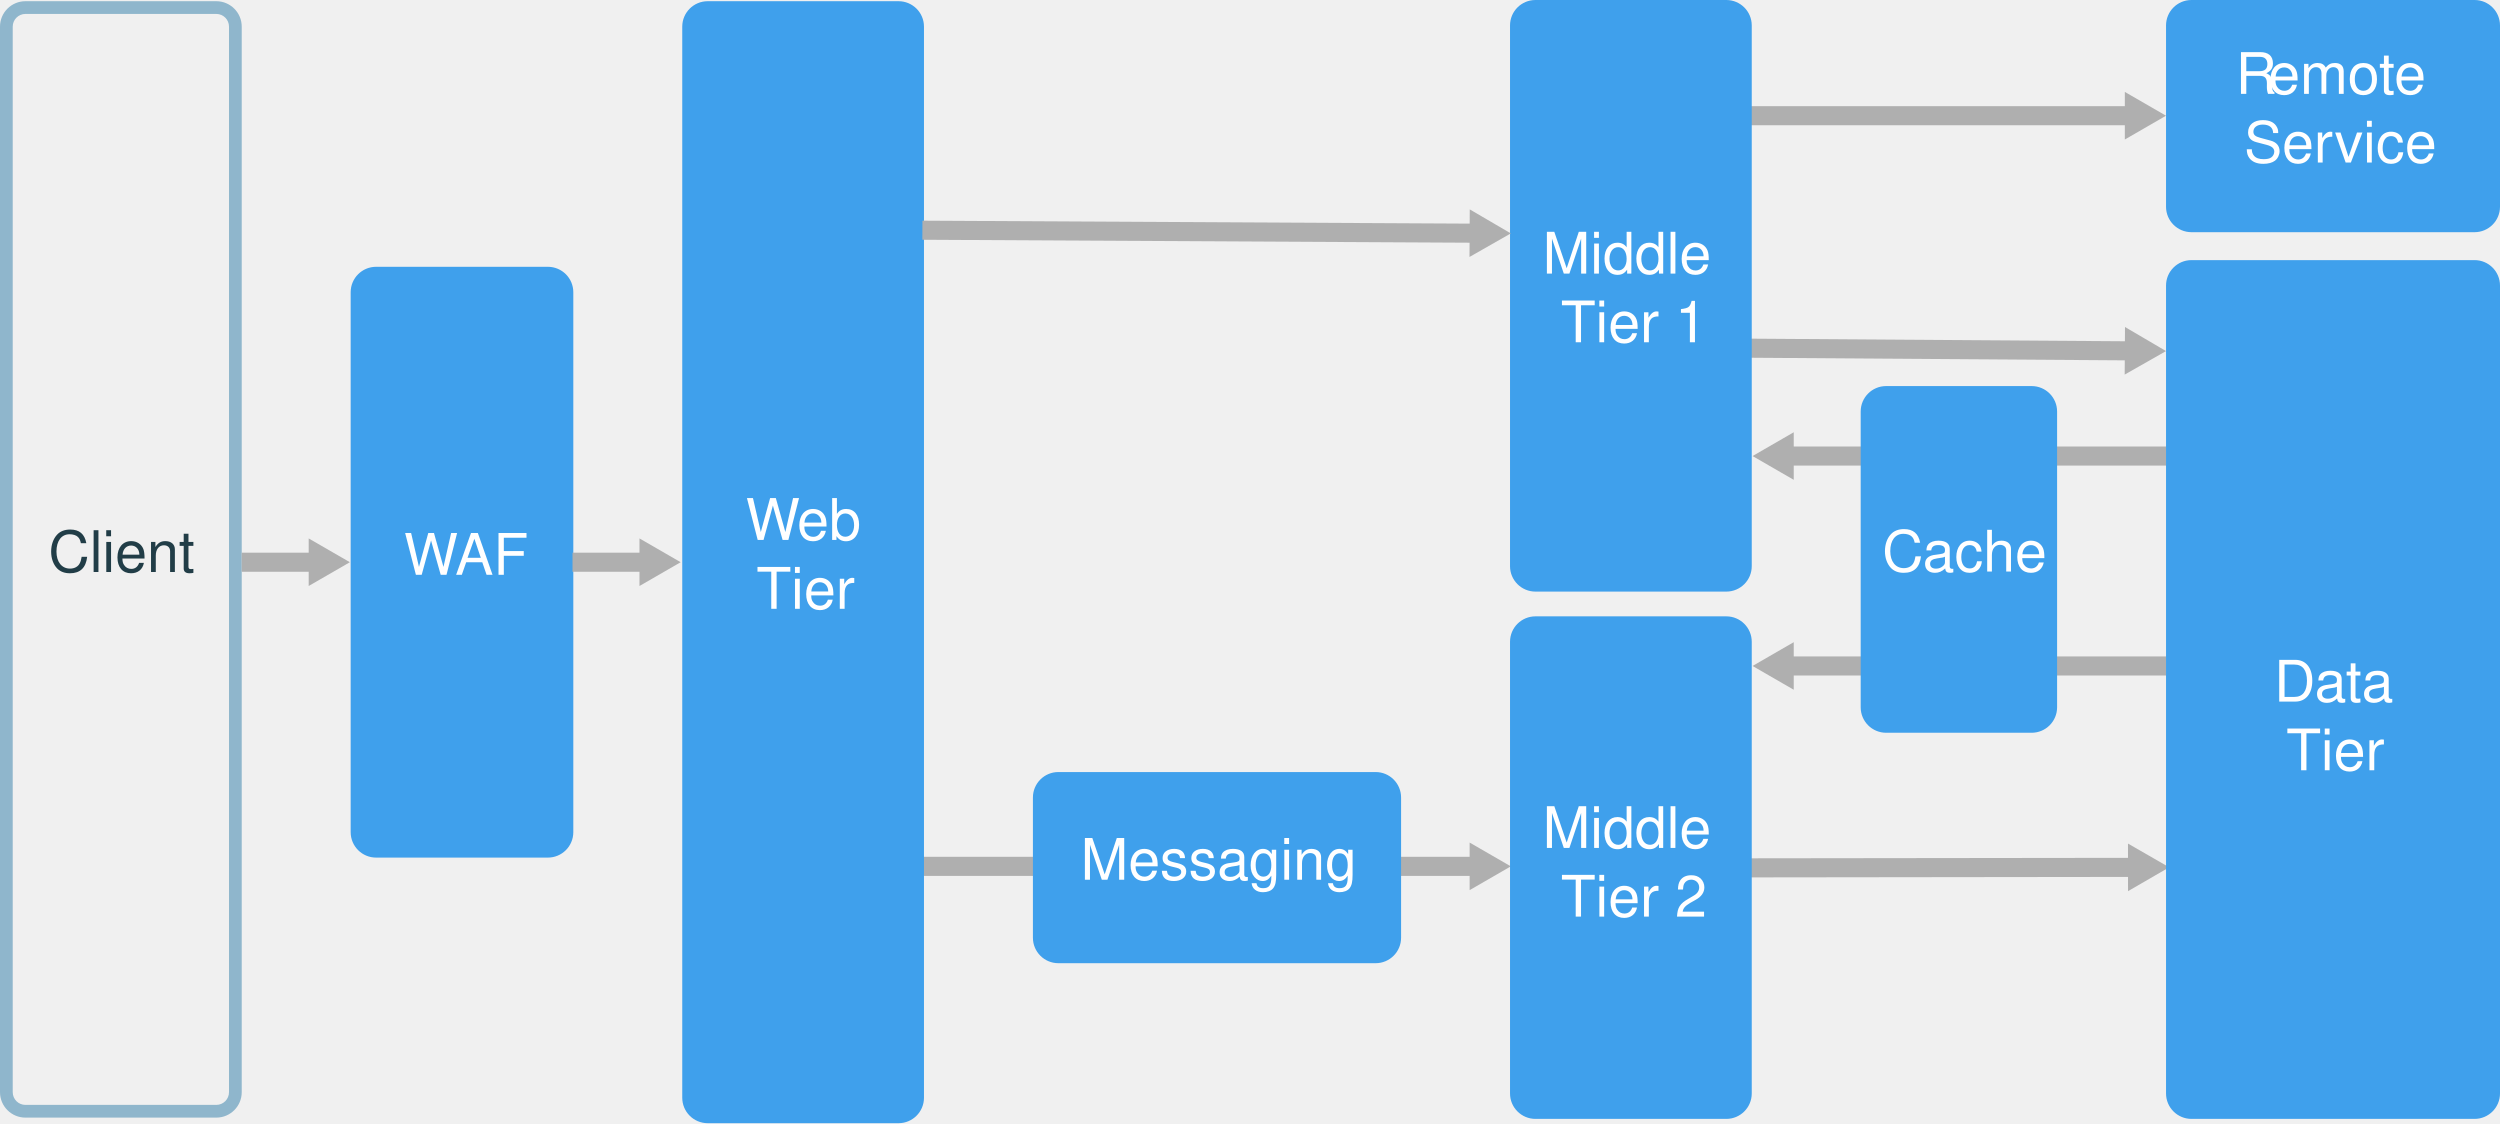
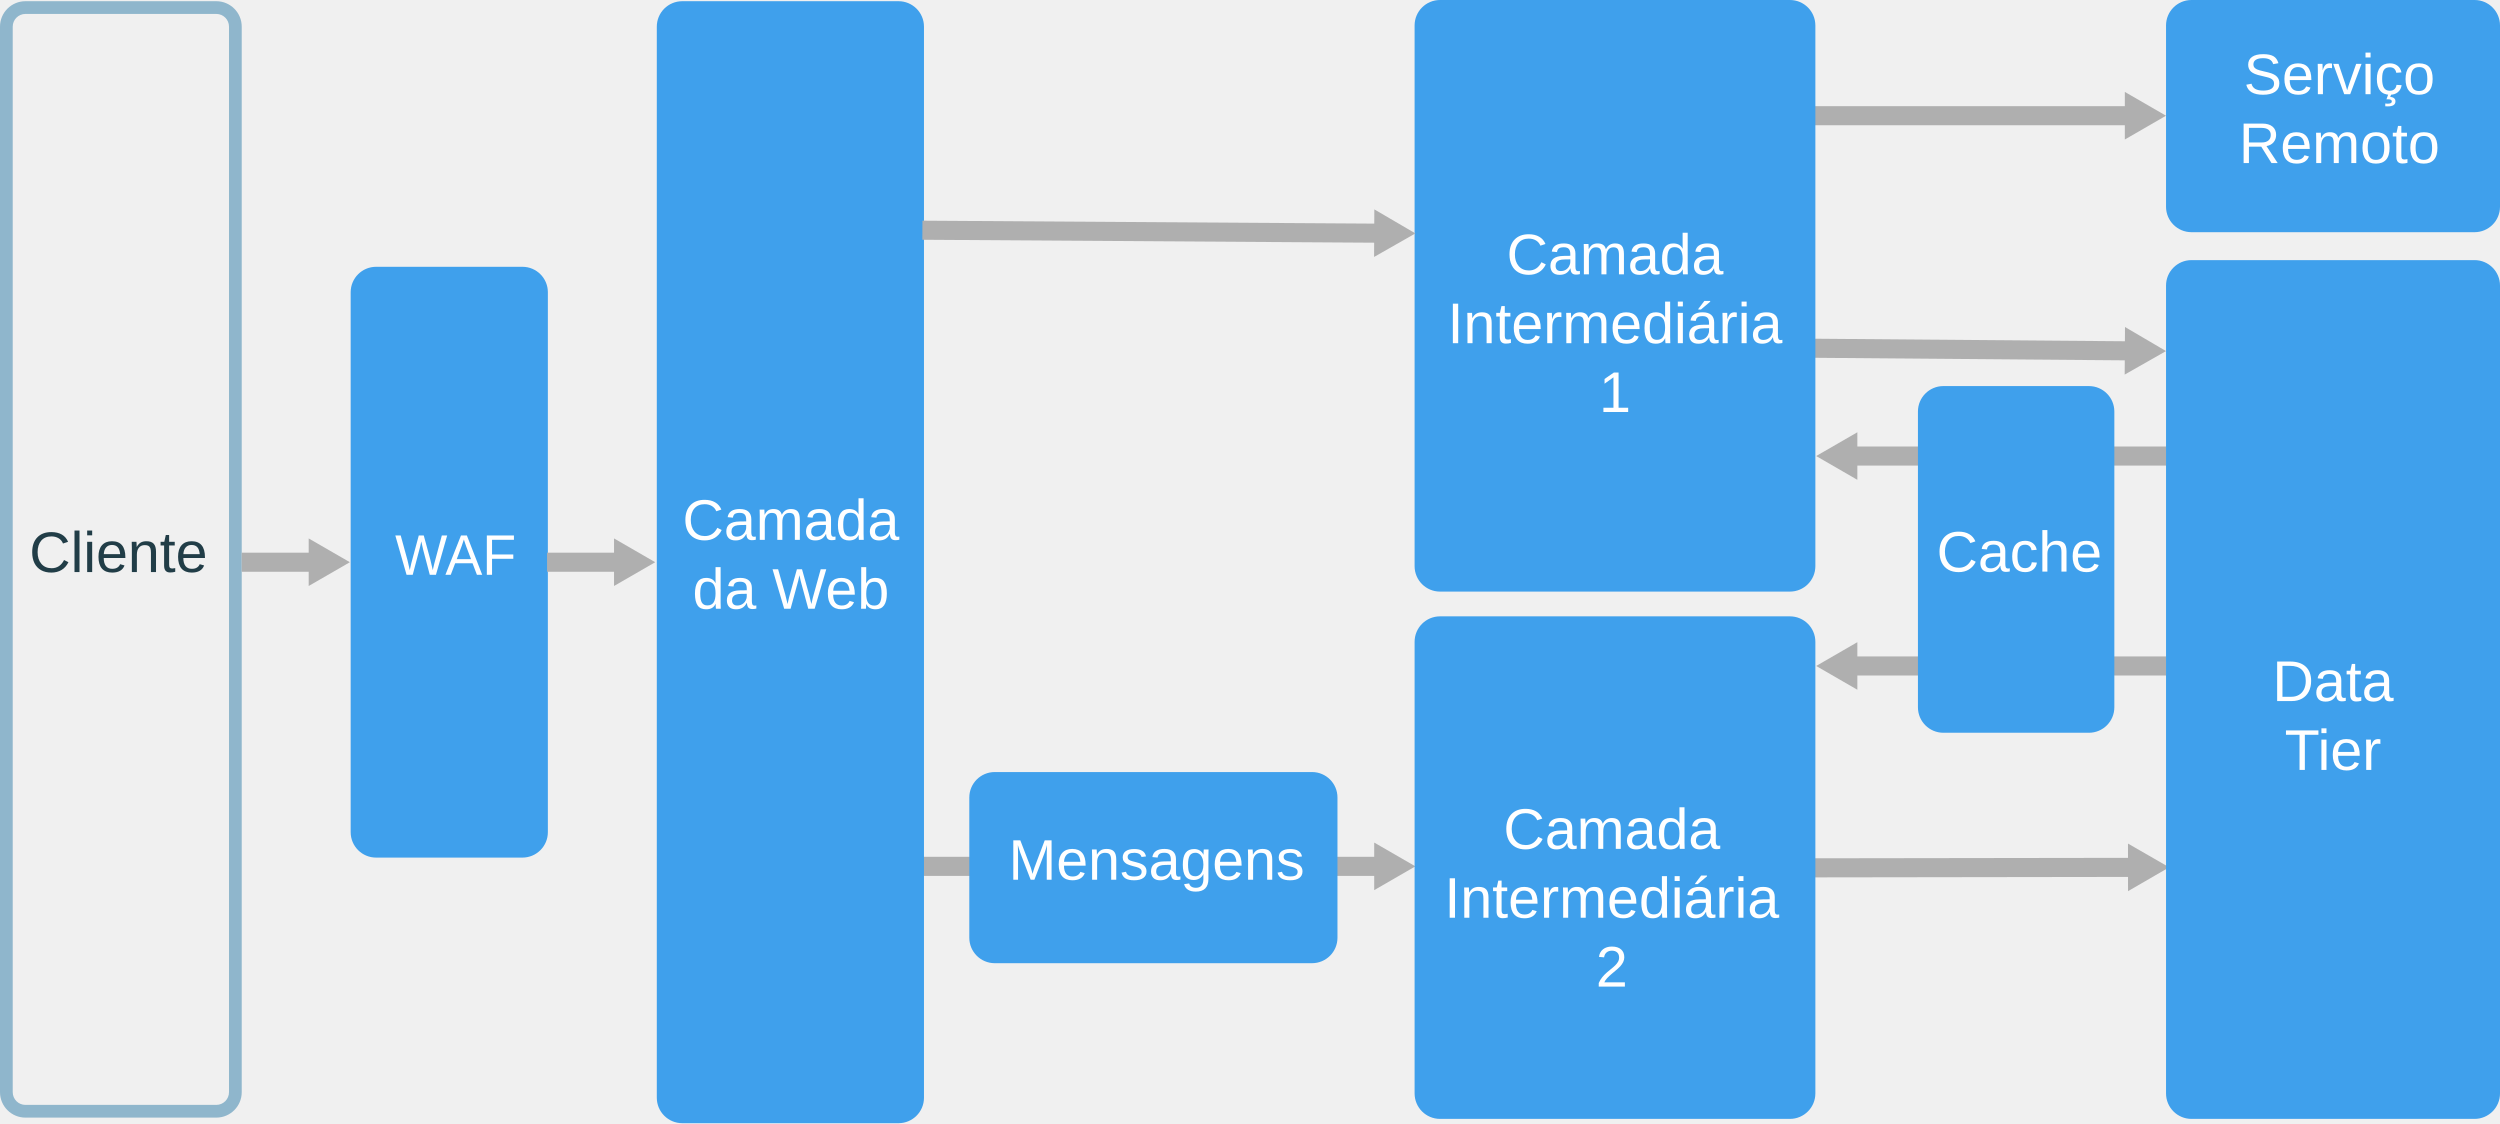
- <svg xmlns="http://www.w3.org/2000/svg" id="Layer_1" data-name="Layer 1" width="786" height="353.13" viewBox="0 0 786 353.13">
+ <svg xmlns="http://www.w3.org/2000/svg" viewBox="0 0 786 353.13">
  <defs>
-     <style>
- text{font-family:segoe-ui_normal,Segoe UI,Segoe,Segoe WP,Helvetica Neue,Helvetica,sans-serif;}.cls-1,.cls-3{fill:none;stroke:#afafaf;stroke-width:6px;}.cls-1{stroke-miterlimit:10;}.cls-2{fill:#afafaf;}.cls-3{stroke-linejoin:bevel;}.cls-4{fill:#3fa0ec;}.cls-5{font-size:18.04px;}.cls-5,.cls-7{fill:#fff;}.cls-6{letter-spacing:-0.04em;}.cls-11,.cls-7{font-size:18px;}.cls-8{letter-spacing:-0.03em;}.cls-9{letter-spacing:-0.04em;}.cls-10{fill:#8fb6cc;}.cls-11{fill:#213d47;}</style>
+     <style>.cls-1,.cls-3{fill:none;stroke:#afafaf;stroke-width:6px;}.cls-1{stroke-miterlimit:10;}.cls-2{fill:#afafaf;}.cls-3{stroke-linejoin:bevel;}.cls-4{fill:#3fa0ec;}.cls-5{fill:#8fb6cc;}.cls-6,.cls-7,.cls-9{isolation:isolate;}.cls-6,.cls-9{font-size:18px;}.cls-6{fill:#213d47;}.cls-10,.cls-6,.cls-7,.cls-9{font-family:ArialMT, Arial;}.cls-7{font-size:17.97px;}.cls-10,.cls-7,.cls-9{fill:#fff;}.cls-8{letter-spacing:-0.04em;}.cls-10{font-size:18.04px;}.cls-11{letter-spacing:-0.02em;}.cls-12{letter-spacing:-0.04em;}</style>
  </defs>
-   <line class="cls-1" x1="561.76" y1="209.38" x2="681" y2="209.38" />
-   <polygon class="cls-2" points="563.95 216.86 551 209.38 563.95 201.9 563.95 216.86" />
-   <line class="cls-1" x1="538" y1="36.38" x2="670.24" y2="36.38" />
-   <polygon class="cls-2" points="668.05 43.86 681 36.38 668.05 28.9 668.05 43.86" />
-   <line class="cls-1" x1="537" y1="109.38" x2="670.24" y2="110.31" />
-   <polygon class="cls-2" points="668 117.77 681 110.38 668.1 102.81 668 117.77" />
-   <line class="cls-3" x1="537" y1="272.87" x2="671.23" y2="272.7" />
-   <polygon class="cls-2" points="669.05 280.18 682 272.68 669.04 265.22 669.05 280.18" />
-   <line class="cls-1" x1="561.76" y1="143.38" x2="681" y2="143.38" />
-   <polygon class="cls-2" points="563.95 150.86 551 143.38 563.95 135.9 563.95 150.86" />
-   <line class="cls-1" x1="290" y1="272.38" x2="464.24" y2="272.38" />
-   <polygon class="cls-2" points="462.05 279.86 475 272.38 462.05 264.9 462.05 279.86" />
-   <rect class="cls-4" x="214.5" y="0.38" width="76" height="352.75" rx="8" ry="8" />
-   <text class="cls-5" transform="translate(234.45 169.75)">
-     <tspan class="cls-6">W</tspan>
-     <tspan x="16.14" y="0">eb</tspan>
-     <tspan x="3.33" y="21.65">Tier</tspan>
-   </text>
-   <rect class="cls-4" x="474.75" width="76" height="186" rx="8" ry="8" />
-   <text class="cls-7" transform="translate(485 86.01)">Middle<tspan x="5.7" y="21.6">Tier 1</tspan>
-   </text>
-   <rect class="cls-4" x="474.75" y="193.78" width="76" height="158" rx="8" ry="8" />
-   <text class="cls-7" transform="translate(485 266.59)">Middle<tspan x="5.7" y="21.6">Tier 2</tspan>
-   </text>
-   <rect class="cls-4" x="324.75" y="242.73" width="115.75" height="60.1" rx="8" ry="8" />
-   <text class="cls-7" transform="translate(339.75 276.59)">Messaging</text>
-   <rect class="cls-4" x="585" y="121.38" width="61.75" height="109" rx="8" ry="8" />
-   <text class="cls-7" transform="translate(591.77 179.69)">Cache</text>
-   <line class="cls-1" x1="290" y1="72.38" x2="464.24" y2="73.32" />
-   <polygon class="cls-2" points="462.01 80.79 475 73.38 462.09 65.83 462.01 80.79" />
-   <rect class="cls-4" x="681" width="105" height="73" rx="8" ry="8" />
-   <text class="cls-7" transform="translate(702.89 29.51)">
-     <tspan class="cls-8">R</tspan>
-     <tspan x="10.24" y="0">emote</tspan>
-     <tspan x="2.64" y="21.6">Service</tspan>
-   </text>
-   <rect class="cls-4" x="681" y="81.78" width="105" height="270" rx="8" ry="8" />
-   <text class="cls-7" transform="translate(714.98 220.58)">Data<tspan x="3.79" y="21.6">Tier</tspan>
-   </text>
-   <rect class="cls-4" x="110.25" y="83.88" width="70" height="185.75" rx="8" ry="8" />
-   <text class="cls-7" transform="translate(126.99 180.71)">
-     <tspan class="cls-9">W</tspan>
-     <tspan x="16.11" y="0">AF</tspan>
-   </text>
-   <line class="cls-1" x1="180" y1="176.76" x2="203.24" y2="176.76" />
-   <polygon class="cls-2" points="201.05 184.24 214 176.76 201.05 169.28 201.05 184.24" />
-   <path class="cls-10" d="M75,133a4,4,0,0,1,4,4V472a4,4,0,0,1-4,4H15a4,4,0,0,1-4-4V137a4,4,0,0,1,4-4H75m0-4H15a8,8,0,0,0-8,8V472a8,8,0,0,0,8,8H75a8,8,0,0,0,8-8V137a8,8,0,0,0-8-8Z" transform="translate(-7 -128.62)" />
-   <text class="cls-11" transform="translate(15.22 179.83)">Client</text>
-   <line class="cls-1" x1="76" y1="176.76" x2="99.24" y2="176.76" />
-   <polygon class="cls-2" points="97.05 184.24 110 176.76 97.05 169.28 97.05 184.24" />
+   <g id="Shapes">
+     <line class="cls-1" x1="581.76" y1="209.38" x2="681" y2="209.38" />
+     <polygon class="cls-2" points="583.95 216.86 571 209.38 583.95 201.9 583.95 216.86" />
+     <line class="cls-1" x1="558" y1="36.38" x2="670.24" y2="36.38" />
+     <polygon class="cls-2" points="668.05 43.86 681 36.38 668.05 28.9 668.05 43.86" />
+     <line class="cls-1" x1="557" y1="109.38" x2="670.24" y2="110.31" />
+     <polygon class="cls-2" points="668 117.77 681 110.38 668.1 102.81 668 117.77" />
+     <line class="cls-3" x1="557" y1="272.87" x2="671.23" y2="272.7" />
+     <polygon class="cls-2" points="669.05 280.18 682 272.68 669.04 265.22 669.05 280.18" />
+     <line class="cls-1" x1="581.76" y1="143.38" x2="681" y2="143.38" />
+     <polygon class="cls-2" points="583.95 150.86 571 143.38 583.95 135.9 583.95 150.86" />
+     <line class="cls-1" x1="290" y1="272.38" x2="434.24" y2="272.38" />
+     <polygon class="cls-2" points="432.05 279.86 445 272.38 432.05 264.9 432.05 279.86" />
+     <rect class="cls-4" x="206.5" y="0.38" width="84" height="352.75" rx="8" ry="8" />
+     <rect class="cls-4" x="444.75" width="126" height="186" rx="8" ry="8" />
+     <rect class="cls-4" x="444.75" y="193.78" width="126" height="158" rx="8" ry="8" />
+     <rect class="cls-4" x="304.75" y="242.73" width="115.75" height="60.1" rx="8" ry="8" />
+     <rect class="cls-4" x="603" y="121.38" width="61.75" height="109" rx="8" ry="8" />
+     <line class="cls-1" x1="290" y1="72.38" x2="434.24" y2="73.32" />
+     <polygon class="cls-2" points="432.01 80.79 445 73.38 432.09 65.83 432.01 80.79" />
+     <rect class="cls-4" x="681" width="105" height="73" rx="8" ry="8" />
+     <rect class="cls-4" x="681" y="81.78" width="105" height="270" rx="8" ry="8" />
+     <rect class="cls-4" x="110.25" y="83.88" width="62" height="185.75" rx="8" ry="8" />
+     <line class="cls-1" x1="172" y1="176.76" x2="195.24" y2="176.76" />
+     <polygon class="cls-2" points="193.05 184.24 206 176.76 193.05 169.28 193.05 184.24" />
+     <path class="cls-5" d="M68,4.38a4,4,0,0,1,4,4v335a4,4,0,0,1-4,4H8a4,4,0,0,1-4-4V8.38a4,4,0,0,1,4-4H68m0-4H8a8,8,0,0,0-8,8v335a8,8,0,0,0,8,8H68a8,8,0,0,0,8-8V8.38A8,8,0,0,0,68,.38Z" />
+     <line class="cls-1" x1="76" y1="176.76" x2="99.24" y2="176.76" />
+     <polygon class="cls-2" points="97.05 184.24 110 176.76 97.05 169.28 97.05 184.24" />
+   </g>
+   <g id="txt">
+     <text class="cls-6" transform="translate(9.2 179.85)">Cliente</text>
+     <text class="cls-7" transform="translate(124.21 180.71) scale(0.97 1)">
+       <tspan class="cls-8">W</tspan>
+       <tspan x="16.29" y="0">AF</tspan>
+     </text>
+     <text class="cls-9" transform="translate(608.86 179.71)">Cache</text>
+     <text class="cls-10" transform="translate(214.56 169.74)">Camada <tspan x="3.17" y="21.65">da </tspan>
+       <tspan class="cls-11" x="28.25" y="21.65">W</tspan>
+       <tspan x="44.95" y="21.65">eb</tspan>
+     </text>
+     <text class="cls-9" transform="translate(317.1 276.59)">Mensagens</text>
+     <text class="cls-10" transform="translate(473.66 86.24)">Camada <tspan x="-18.55" y="21.65">Intermediária </tspan>
+       <tspan x="29.08" y="43.3">1</tspan>
+     </text>
+     <text class="cls-10" transform="translate(472.66 266.89)">Camada <tspan x="-18.55" y="21.65">Intermediária </tspan>
+       <tspan x="29.08" y="43.3">2</tspan>
+     </text>
+     <text class="cls-10" transform="translate(705.42 29.62)">Serviço <tspan x="-1.51" y="21.65">Remoto</tspan>
+     </text>
+     <text class="cls-10" transform="translate(714.45 220.41)">Data<tspan class="cls-12" x="3.85" y="21.65">T</tspan>
+       <tspan x="14.2" y="21.65">ier</tspan>
+     </text>
+   </g>
</svg>
